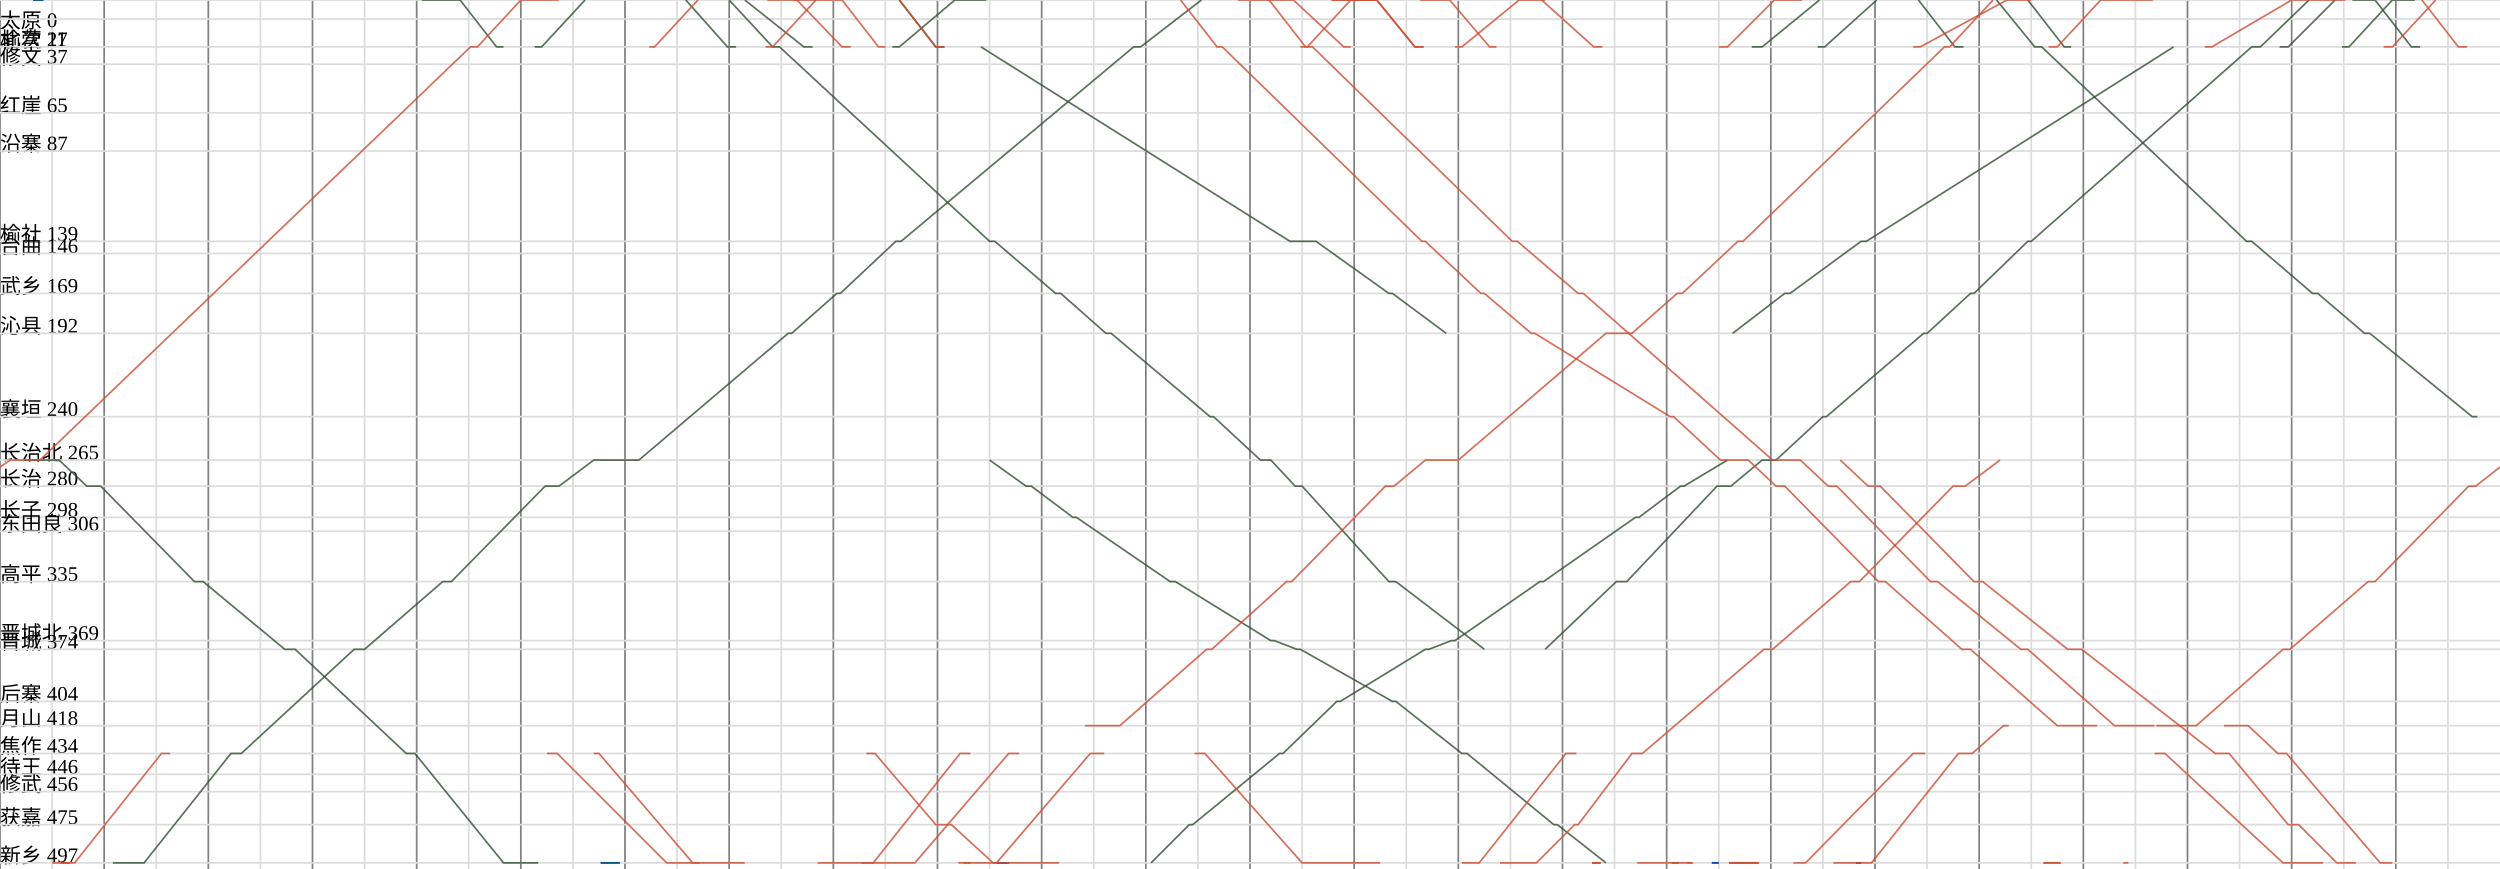
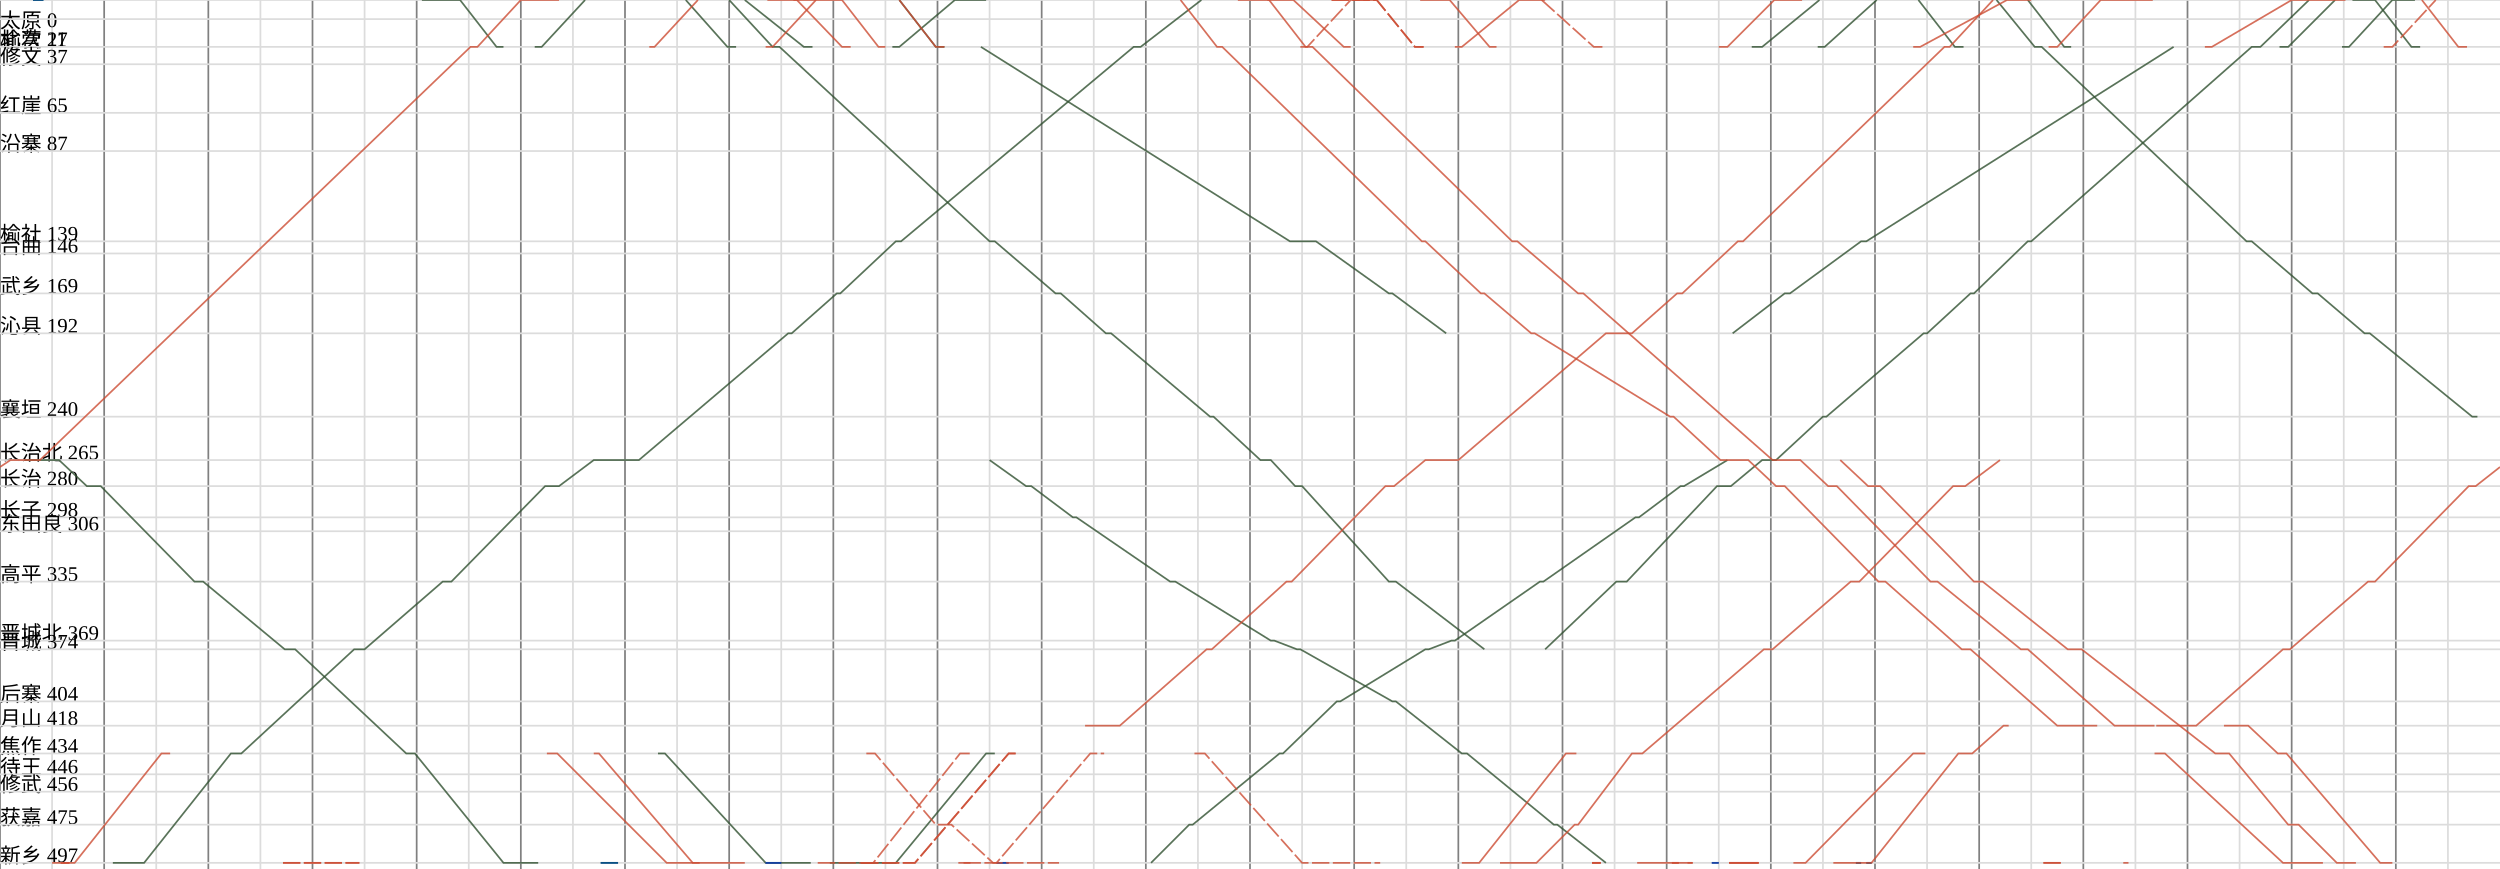
<svg xmlns="http://www.w3.org/2000/svg" width="1440" height="500" version="1.1">
  <style>
line,polyline {
  stroke-width:1
}
line.hour {
  stroke:rgb(128,128,128);
}
line.halfhour, line.station {
  stroke:rgb(220,220,220);
}
polyline {
  fill:none;opacity:0.8;
}
.polylineG {
  stroke:#3d668f;
}
.polylineD {
  stroke:#a80022;
}
.polylineC {
  stroke:#bf9540;
}
.polylineZ {
  stroke:#004a80;
}
.polylineT {
  stroke:#123da1;
}
.polylineK {
  stroke:#cc4c33;
}
.polyline1,
.polyline2,
.polyline3,
.polyline4,
.polyline5,
.polyline6,
.polyline7,
.polyline8,
.polyline9 {
  stroke: #305030
+ }
+ .temp{
+   stroke-dasharray:10 2
}
</style>
  <line class="hour" x1="0" y1="0" x2="0" y2="3000" />
  <line class="halfhour" x1="30" y1="0" x2="30" y2="3000" />
  <line class="hour" x1="60" y1="0" x2="60" y2="3000" />
  <line class="halfhour" x1="90" y1="0" x2="90" y2="3000" />
  <line class="hour" x1="120" y1="0" x2="120" y2="3000" />
  <line class="halfhour" x1="150" y1="0" x2="150" y2="3000" />
  <line class="hour" x1="180" y1="0" x2="180" y2="3000" />
  <line class="halfhour" x1="210" y1="0" x2="210" y2="3000" />
  <line class="hour" x1="240" y1="0" x2="240" y2="3000" />
  <line class="halfhour" x1="270" y1="0" x2="270" y2="3000" />
  <line class="hour" x1="300" y1="0" x2="300" y2="3000" />
  <line class="halfhour" x1="330" y1="0" x2="330" y2="3000" />
  <line class="hour" x1="360" y1="0" x2="360" y2="3000" />
  <line class="halfhour" x1="390" y1="0" x2="390" y2="3000" />
  <line class="hour" x1="420" y1="0" x2="420" y2="3000" />
  <line class="halfhour" x1="450" y1="0" x2="450" y2="3000" />
  <line class="hour" x1="480" y1="0" x2="480" y2="3000" />
  <line class="halfhour" x1="510" y1="0" x2="510" y2="3000" />
  <line class="hour" x1="540" y1="0" x2="540" y2="3000" />
  <line class="halfhour" x1="570" y1="0" x2="570" y2="3000" />
  <line class="hour" x1="600" y1="0" x2="600" y2="3000" />
  <line class="halfhour" x1="630" y1="0" x2="630" y2="3000" />
  <line class="hour" x1="660" y1="0" x2="660" y2="3000" />
  <line class="halfhour" x1="690" y1="0" x2="690" y2="3000" />
  <line class="hour" x1="720" y1="0" x2="720" y2="3000" />
  <line class="halfhour" x1="750" y1="0" x2="750" y2="3000" />
  <line class="hour" x1="780" y1="0" x2="780" y2="3000" />
  <line class="halfhour" x1="810" y1="0" x2="810" y2="3000" />
  <line class="hour" x1="840" y1="0" x2="840" y2="3000" />
  <line class="halfhour" x1="870" y1="0" x2="870" y2="3000" />
  <line class="hour" x1="900" y1="0" x2="900" y2="3000" />
  <line class="halfhour" x1="930" y1="0" x2="930" y2="3000" />
  <line class="hour" x1="960" y1="0" x2="960" y2="3000" />
  <line class="halfhour" x1="990" y1="0" x2="990" y2="3000" />
  <line class="hour" x1="1020" y1="0" x2="1020" y2="3000" />
  <line class="halfhour" x1="1050" y1="0" x2="1050" y2="3000" />
  <line class="hour" x1="1080" y1="0" x2="1080" y2="3000" />
  <line class="halfhour" x1="1110" y1="0" x2="1110" y2="3000" />
  <line class="hour" x1="1140" y1="0" x2="1140" y2="3000" />
  <line class="halfhour" x1="1170" y1="0" x2="1170" y2="3000" />
  <line class="hour" x1="1200" y1="0" x2="1200" y2="3000" />
  <line class="halfhour" x1="1230" y1="0" x2="1230" y2="3000" />
  <line class="hour" x1="1260" y1="0" x2="1260" y2="3000" />
  <line class="halfhour" x1="1290" y1="0" x2="1290" y2="3000" />
  <line class="hour" x1="1320" y1="0" x2="1320" y2="3000" />
  <line class="halfhour" x1="1350" y1="0" x2="1350" y2="3000" />
  <line class="hour" x1="1380" y1="0" x2="1380" y2="3000" />
  <line class="halfhour" x1="1410" y1="0" x2="1410" y2="3000" />
  <text x="0" y="16">太原 0</text>
  <line class="station" x1="0" y1="0" x2="1440" y2="0" />
  <text x="0" y="27">北营 11</text>
  <line class="station" x1="0" y1="11" x2="1440" y2="11" />
  <text x="0" y="27">榆次 27</text>
  <line class="station" x1="0" y1="27" x2="1440" y2="27" />
  <text x="0" y="37">修文 37</text>
  <line class="station" x1="0" y1="37" x2="1440" y2="37" />
  <text x="0" y="65">红崖 65</text>
  <line class="station" x1="0" y1="65" x2="1440" y2="65" />
  <text x="0" y="87">沿寨 87</text>
  <line class="station" x1="0" y1="87" x2="1440" y2="87" />
  <text x="0" y="139">榆社 139</text>
  <line class="station" x1="0" y1="139" x2="1440" y2="139" />
  <text x="0" y="146">台曲 146</text>
  <line class="station" x1="0" y1="146" x2="1440" y2="146" />
  <text x="0" y="169">武乡 169</text>
  <line class="station" x1="0" y1="169" x2="1440" y2="169" />
  <text x="0" y="192">沁县 192</text>
  <line class="station" x1="0" y1="192" x2="1440" y2="192" />
  <text x="0" y="240">襄垣 240</text>
  <line class="station" x1="0" y1="240" x2="1440" y2="240" />
  <text x="0" y="265">长治北 265</text>
  <line class="station" x1="0" y1="265" x2="1440" y2="265" />
  <text x="0" y="280">长治 280</text>
  <line class="station" x1="0" y1="280" x2="1440" y2="280" />
  <text x="0" y="298">长子 298</text>
  <line class="station" x1="0" y1="298" x2="1440" y2="298" />
  <text x="0" y="306">东田良 306</text>
  <line class="station" x1="0" y1="306" x2="1440" y2="306" />
  <text x="0" y="335">高平 335</text>
  <line class="station" x1="0" y1="335" x2="1440" y2="335" />
  <text x="0" y="369">晋城北 369</text>
  <line class="station" x1="0" y1="369" x2="1440" y2="369" />
  <text x="0" y="374">晋城 374</text>
  <line class="station" x1="0" y1="374" x2="1440" y2="374" />
  <text x="0" y="404">后寨 404</text>
  <line class="station" x1="0" y1="404" x2="1440" y2="404" />
  <text x="0" y="418">月山 418</text>
  <line class="station" x1="0" y1="418" x2="1440" y2="418" />
  <text x="0" y="434">焦作 434</text>
  <line class="station" x1="0" y1="434" x2="1440" y2="434" />
  <text x="0" y="446">待王 446</text>
  <line class="station" x1="0" y1="446" x2="1440" y2="446" />
  <text x="0" y="456">修武 456</text>
  <line class="station" x1="0" y1="456" x2="1440" y2="456" />
  <text x="0" y="475">获嘉 475</text>
  <line class="station" x1="0" y1="475" x2="1440" y2="475" />
  <text x="0" y="497">新乡 497</text>
  <line class="station" x1="0" y1="497" x2="1440" y2="497" />
-   <polyline name="1551" class="polyline1" points="1150,0 1172,27 1176,27 1294,139 1297,139 1332,169 1335,169 1362,192 1365,192 1424,240 1427,240 " />
-   <polyline name="1231-0127|0129-0131_1551+0" class="polyline1" points="14,265 34,265 50,280 58,280 112,335 117,335 164,374 170,374 234,434 239,434 290,497 310,497 " />
-   <polyline name="1552" class="polyline1" points="65,497 83,497 133,434 139,434 204,374 210,374 255,335 260,335 314,280 322,280 342,265 368,265 454,192 456,192 482,169 484,169 516,139 519,139 653,27 657,27 692,0 " />
-   <polyline name="2095" class="polyline2" points="1168,0 1189,27 1193,27 " />
-   <polyline name="2096" class="polyline2" points="308,27 312,27 337,0 " />
-   <polyline name="2462" class="polyline2" points="243,0 265,0 286,27 290,27 " />
-   <polyline name="2464" class="polyline2" points="1349,27 1353,27 1378,0 1391,0 " />
-   <polyline name="2671" class="polyline2" points="1355,0 1368,0 1389,27 1394,27 " />
-   <polyline name="2672" class="polyline2" points="514,27 518,27 550,0 568,0 " />
-   <polyline name="2673" class="polyline2" points="420,0 445,27 449,27 570,139 573,139 608,169 611,169 637,192 640,192 697,240 699,240 726,265 732,265 746,280 750,280 800,335 804,335 855,374 " />
-   <polyline name="2674" class="polyline2" points="890,374 931,335 937,335 989,280 997,280 1015,265 1023,265 1050,240 1052,240 1108,192 1110,192 1135,169 1137,169 1168,139 1170,139 1297,27 1302,27 1330,0 " />
-   <polyline name="4607" class="polyline4" points="518,0 539,27 544,27 " />
-   <polyline name="4608" class="polyline4" points="1313,27 1318,27 1345,0 " />
-   <polyline name="4611" class="polyline4" points="429,0 463,27 468,27 " />
-   <polyline name="4612" class="polyline4" points="1047,27 1051,27 1081,0 " />
-   <polyline name="4631" class="polyline4" points="1105,0 1126,27 1131,27 " />
-   <polyline name="4632" class="polyline4" points="1009,27 1015,27 1048,0 " />
-   <polyline name="6034" class="polyline6" points="395,0 419,27 424,27 " />
-   <polyline name="6905" class="polyline6" points="663,497 685,475 687,475 737,434 739,434 770,404 772,404 821,374 823,374 836,369 838,369 887,335 889,335 942,298 944,298 968,280 970,280 995,265 " />
-   <polyline name="6907" class="polyline6" points="570,265 591,280 594,280 618,298 620,298 674,335 677,335 732,369 734,369 747,374 749,374 802,404 804,404 842,434 845,434 895,475 897,475 925,497 " />
-   <polyline name="8171" class="polyline8" points="565,27 743,139 758,139 800,169 802,169 833,192 " />
-   <polyline name="8172" class="polyline8" points="998,192 1028,169 1031,169 1072,139 1075,139 1252,27 " />
-   <polyline name="Z21" class="polylineZ" points="19,0 25,0 " />
+   <polyline name="1230-0126|0128-0205_1551" class="polyline1" points="1150,0 1172,27 1176,27 1294,139 1297,139 1332,169 1335,169 1362,192 1365,192 1424,240 1427,240 " />
+   <polyline name="1231-0127|0129-0206_1551+0" class="polyline1" points="14,265 34,265 50,280 58,280 112,335 117,335 164,374 170,374 234,434 239,434 290,497 310,497 " />
+   <polyline name="_1552" class="polyline1" points="65,497 83,497 133,434 139,434 204,374 210,374 255,335 260,335 314,280 322,280 342,265 368,265 454,192 456,192 482,169 484,169 516,139 519,139 653,27 657,27 692,0 " />
+   <polyline name="1230-0109_2095" class="polyline2" points="1168,0 1189,27 1193,27 " />
+   <polyline name="1231-0111_2096" class="polyline2" points="308,27 312,27 337,0 " />
+   <polyline name="_2462" class="polyline2" points="243,0 265,0 286,27 290,27 " />
+   <polyline name="1230-0126|0128-0205_2464" class="polyline2" points="1349,27 1353,27 1378,0 1391,0 " />
+   <polyline name="_2671" class="polyline2" points="1355,0 1368,0 1389,27 1394,27 " />
+   <polyline name="_2672" class="polyline2" points="514,27 518,27 550,0 568,0 " />
+   <polyline name="1230-0126|0128-0205_2673" class="polyline2" points="420,0 445,27 449,27 570,139 573,139 608,169 611,169 637,192 640,192 697,240 699,240 726,265 732,265 746,280 750,280 800,335 804,335 855,374 " />
+   <polyline name="1230-0126|0128-0205_2674" class="polyline2" points="890,374 931,335 937,335 989,280 997,280 1015,265 1023,265 1050,240 1052,240 1108,192 1110,192 1135,169 1137,169 1168,139 1170,139 1297,27 1302,27 1330,0 " />
+   <polyline name="0110-0123_3603" class="polyline3" points="478,497 516,497 568,434 573,434 " />
+   <polyline name="0112_3604" class="polyline3" points="379,434 383,434 441,497 467,497 " />
+   <polyline name="0112-0123_4607" class="polyline4" points="518,0 539,27 544,27 " />
+   <polyline name="0112-0123_4608" class="polyline4" points="1313,27 1318,27 1345,0 " />
+   <polyline name="_4611" class="polyline4" points="429,0 463,27 468,27 " />
+   <polyline name="1230-0126|0128-0205_4612" class="polyline4" points="1047,27 1051,27 1081,0 " />
+   <polyline name="0110-0111|0124-0126|0128-0205_4631" class="polyline4" points="1105,0 1126,27 1131,27 " />
+   <polyline name="0110-0111|0124-0205_4632" class="polyline4" points="1009,27 1015,27 1048,0 " />
+   <polyline name="_6034" class="polyline6" points="395,0 419,27 424,27 " />
+   <polyline name="1230-0126|0128-0205_6905" class="polyline6" points="663,497 685,475 687,475 737,434 739,434 770,404 772,404 821,374 823,374 836,369 838,369 887,335 889,335 942,298 944,298 968,280 970,280 995,265 " />
+   <polyline name="1230-0126|0128-0205_6907" class="polyline6" points="570,265 591,280 594,280 618,298 620,298 674,335 677,335 732,369 734,369 747,374 749,374 802,404 804,404 842,434 845,434 895,475 897,475 925,497 " />
+   <polyline name="1230-0126|0128-0205_8171" class="polyline8" points="565,27 743,139 758,139 800,169 802,169 833,192 " />
+   <polyline name="1230-0126|0128-0205_8172" class="polyline8" points="998,192 1028,169 1031,169 1072,139 1075,139 1252,27 " />
+   <polyline name="0111-0206_Z21" class="polylineZ" points="19,0 25,0 " />
  <polyline name="1231-0110_Z21+0" class="polylineZ" points="19,0 25,0 " />
-   <polyline name="Z161" class="polylineZ" points="1069,497 1072,497 " />
+   <polyline name="0110-0205_Z161" class="polylineZ" points="1069,497 1072,497 " />
  <polyline name="1230-0109_Z161+0" class="polylineZ" points="1069,497 1072,497 " />
-   <polyline name="Z4177" class="polylineZ" points="346,497 357,497 " />
-   <polyline name="0129-0131_Z4177+0" class="polylineZ" points="346,497 357,497 " />
-   <polyline name="T3038" class="polylineT" points="986,497 990,497 " />
-   <polyline name="0129-0130_T3038+0" class="polylineT" points="986,497 990,497 " />
-   <polyline name="T3039" class="polylineT" points="574,497 581,497 " />
-   <polyline name="0128-0130_T3039+0" class="polylineT" points="574,497 581,497 " />
-   <polyline name="K22" class="polylineK" points="917,497 922,497 " />
-   <polyline name="0118-0131_K22+0" class="polylineK" points="917,497 922,497 " />
-   <polyline name="1231-0101_K22+0" class="polylineK" points="917,497 922,497 " />
-   <polyline name="K117" class="polylineK" points="1177,497 1187,497 " />
-   <polyline name="0101-0119_K117+0" class="polylineK" points="1177,497 1187,497 " />
-   <polyline name="K237" class="polylineK" points="1395,0 1416,27 1421,27 " />
-   <polyline name="K238" class="polylineK" points="374,27 377,27 402,0 " />
-   <polyline name="K269" class="polylineK" points="842,497 852,497 902,434 908,434 " />
-   <polyline name="K270" class="polylineK" points="1281,418 1295,418 1312,434 1317,434 1371,497 1378,497 " />
-   <polyline name="K473" class="polylineK" points="30,497 43,497 93,434 98,434 " />
-   <polyline name="K474" class="polylineK" points="315,434 321,434 384,497 403,497 " />
-   <polyline name="K589" class="polylineK" points="1056,497 1078,497 1128,434 1136,434 1154,418 1157,418 " />
-   <polyline name="K590" class="polylineK" points="1241,434 1247,434 1315,497 1338,497 " />
-   <polyline name="K604" class="polylineK" points="1102,27 1106,27 1156,0 1170,0 " />
-   <polyline name="K609" class="polylineK" points="457,0 485,0 506,27 510,27 " />
-   <polyline name="K610" class="polylineK" points="1270,27 1274,27 1320,0 1351,0 " />
-   <polyline name="K635" class="polylineK" points="963,497 967,497 " />
-   <polyline name="1230-0110_K635+0" class="polylineK" points="963,497 967,497 " />
-   <polyline name="K689" class="polylineK" points="518,0 539,27 544,27 " />
-   <polyline name="K690" class="polylineK" points="441,27 445,27 470,0 " />
-   <polyline name="K817" class="polylineK" points="943,497 975,497 " />
-   <polyline name="0101-0120_K817+0" class="polylineK" points="972,497 975,497 " />
-   <polyline name="K866" class="polylineK" points="1180,27 1185,27 1210,0 1240,0 " />
-   <polyline name="K868" class="polylineK" points="442,0 459,0 485,27 490,27 " />
-   <polyline name="K903" class="polylineK" points="680,0 701,27 704,27 819,139 821,139 853,169 855,169 882,192 884,192 962,240 964,240 991,265 1007,265 1023,280 1028,280 1082,335 1086,335 1130,374 1135,374 1185,418 1208,418 " />
-   <polyline name="K904" class="polylineK" points="625,418 645,418 695,374 698,374 741,335 744,335 798,280 803,280 821,265 840,265 925,192 940,192 966,169 969,169 1001,139 1004,139 1120,27 1123,27 1148,0 " />
-   <polyline name="K960" class="polylineK" points="818,0 835,0 858,27 862,27 " />
-   <polyline name="K962" class="polylineK" points="990,27 995,27 1022,0 1038,0 " />
-   <polyline name="K967" class="polylineK" points="996,497 1013,497 " />
-   <polyline name="0125-0130_K967+0" class="polylineK" points="996,497 1013,497 " />
-   <polyline name="1230-0111_K967+0" class="polylineK" points="996,497 1013,497 " />
-   <polyline name="K968" class="polylineK" points="1223,497 1226,497 " />
+   <polyline name="双0111-0123_Z4175" class="polylineZ temp" points="1075,497 1078,497 " />
+   <polyline name="双0129-0204_Z4175+0" class="polylineZ temp" points="1075,497 1078,497 " />
+   <polyline name="0111-0124_Z4177" class="polylineZ temp" points="346,497 357,497 " />
+   <polyline name="0129-0206_Z4177+0" class="polylineZ temp" points="346,497 357,497 " />
+   <polyline name="0111-0123_T3037" class="polylineT temp" points="441,497 450,497 " />
+   <polyline name="0130-0205_T3037+0" class="polylineT temp" points="441,497 450,497 " />
+   <polyline name="0110-0122_T3038" class="polylineT temp" points="986,497 990,497 " />
+   <polyline name="0129-0205_T3038+0" class="polylineT temp" points="986,497 990,497 " />
+   <polyline name="0110-0123_T3039" class="polylineT temp" points="574,497 581,497 " />
+   <polyline name="0128-0205_T3039+0" class="polylineT temp" points="574,497 581,497 " />
+   <polyline name="0113-0114_K22" class="polylineK" points="917,497 922,497 " />
+   <polyline name="0118-0206_K22+0" class="polylineK" points="917,497 922,497 " />
+   <polyline name="1231-0112_K22+0" class="polylineK" points="917,497 922,497 " />
+   <polyline name="_K117" class="polylineK" points="1177,497 1187,497 " />
+   <polyline name="0112-0119_K117+0" class="polylineK" points="1177,497 1187,497 " />
+   <polyline name="1230-0111|0125-0205_K237" class="polylineK" points="1395,0 1416,27 1421,27 " />
+   <polyline name="_K238" class="polylineK" points="374,27 377,27 402,0 " />
+   <polyline name="_K269" class="polylineK" points="842,497 852,497 902,434 908,434 " />
+   <polyline name="1230-0126|0128-0205_K270" class="polylineK" points="1281,418 1295,418 1312,434 1317,434 1371,497 1378,497 " />
+   <polyline name="_K473" class="polylineK" points="30,497 43,497 93,434 98,434 " />
+   <polyline name="_K474" class="polylineK" points="315,434 321,434 384,497 403,497 " />
+   <polyline name="_K589" class="polylineK" points="1056,497 1078,497 1128,434 1136,434 1154,418 1157,418 " />
+   <polyline name="1231-0127|0129-0206_K590" class="polylineK" points="1241,434 1247,434 1315,497 1338,497 " />
+   <polyline name="1230-0126|0128-0205_K604" class="polylineK" points="1102,27 1106,27 1156,0 1170,0 " />
+   <polyline name="_K609" class="polylineK" points="457,0 485,0 506,27 510,27 " />
+   <polyline name="_K610" class="polylineK" points="1270,27 1274,27 1320,0 1351,0 " />
+   <polyline name="0110-0205_K635" class="polylineK" points="963,497 967,497 " />
+   <polyline name="1230-0109_K635+0" class="polylineK" points="963,497 967,497 " />
+   <polyline name="_K689" class="polylineK" points="518,0 539,27 544,27 " />
+   <polyline name="0101-0206_K690" class="polylineK" points="441,27 445,27 470,0 " />
+   <polyline name="_K817" class="polylineK" points="943,497 975,497 " />
+   <polyline name="0112-0120_K817+0" class="polylineK" points="972,497 975,497 " />
+   <polyline name="_K866" class="polylineK" points="1180,27 1185,27 1210,0 1240,0 " />
+   <polyline name="1231-0127|0129-0206_K868" class="polylineK" points="442,0 459,0 485,27 490,27 " />
+   <polyline name="1230-0126|0128-0205_K903" class="polylineK" points="680,0 701,27 704,27 819,139 821,139 853,169 855,169 882,192 884,192 962,240 964,240 991,265 1007,265 1023,280 1028,280 1082,335 1086,335 1130,374 1135,374 1185,418 1208,418 " />
+   <polyline name="_K904" class="polylineK" points="625,418 645,418 695,374 698,374 741,335 744,335 798,280 803,280 821,265 840,265 925,192 940,192 966,169 969,169 1001,139 1004,139 1120,27 1123,27 1148,0 " />
+   <polyline name="_K960" class="polylineK" points="818,0 835,0 858,27 862,27 " />
+   <polyline name="_K962" class="polylineK" points="990,27 995,27 1022,0 1038,0 " />
+   <polyline name="0109-0124_K967" class="polylineK" points="996,497 1013,497 " />
+   <polyline name="0125-0205_K967+0" class="polylineK" points="996,497 1013,497 " />
+   <polyline name="1230-0108_K967+0" class="polylineK" points="996,497 1013,497 " />
+   <polyline name="0111-0127|0129-0206_K968" class="polylineK" points="1223,497 1226,497 " />
  <polyline name="1231-0110_K968+0" class="polylineK" points="552,497 559,497 " />
-   <polyline name="K1163" class="polylineK" points="864,497 885,497 907,475 909,475 940,434 946,434 1016,374 1021,374 1066,335 1071,335 1125,280 1132,280 1152,265 " />
-   <polyline name="K1165" class="polylineK" points="1060,265 1076,280 1083,280 1137,335 1142,335 1191,374 1199,374 1276,434 1284,434 1318,475 1324,475 1346,497 1357,497 " />
-   <polyline name="K1365" class="polylineK" points="713,0 731,0 752,27 756,27 871,139 874,139 909,169 912,169 1021,265 1037,265 1053,280 1058,280 1112,335 1116,335 1164,374 1168,374 1218,418 1241,418 " />
-   <polyline name="K1366" class="polylineK" points="1242,418 1265,418 1315,374 1319,374 1364,335 1368,335 1422,280 1426,280 1440,269 " />
+   <polyline name="_K1163" class="polylineK" points="864,497 885,497 907,475 909,475 940,434 946,434 1016,374 1021,374 1066,335 1071,335 1125,280 1132,280 1152,265 " />
+   <polyline name="1230-0126|0128-0205_K1165" class="polylineK" points="1060,265 1076,280 1083,280 1137,335 1142,335 1191,374 1199,374 1276,434 1284,434 1318,475 1324,475 1346,497 1357,497 " />
+   <polyline name="_K1365" class="polylineK" points="713,0 731,0 752,27 756,27 871,139 874,139 909,169 912,169 1021,265 1037,265 1053,280 1058,280 1112,335 1116,335 1164,374 1168,374 1218,418 1241,418 " />
+   <polyline name="_K1366" class="polylineK" points="1242,418 1265,418 1315,374 1319,374 1364,335 1368,335 1422,280 1426,280 1440,269 " />
  <polyline name="_K1366+1" class="polylineK" points="0,269 6,265 23,265 271,27 275,27 300,0 322,0 " />
-   <polyline name="K2286" class="polylineK" points="342,434 345,434 399,497 429,497 " />
-   <polyline name="K2288" class="polylineK" points="1033,497 1040,497 1102,434 1109,434 " />
-   <polyline name="K4097" class="polylineK" points="767,0 793,0 815,27 820,27 " />
-   <polyline name="0129-0130_K4097+0" class="polylineK" points="767,0 793,0 815,27 820,27 " />
-   <polyline name="K4098" class="polylineK" points="749,27 753,27 778,0 793,0 " />
-   <polyline name="K4211" class="polylineK" points="877,497 " />
-   <polyline name="0111|0114|0117|0120_K4211+0" class="polylineK" points="877,497 " />
-   <polyline name="0112|0115|0118_K4211+0" class="polylineK" points="877,497 " />
-   <polyline name="K4217" class="polylineK" points="555,497 574,497 628,434 636,434 " />
-   <polyline name="K4218" class="polylineK" points="499,434 504,434 539,475 548,475 572,497 610,497 " />
-   <polyline name="K4219" class="polylineK" points="496,497 527,497 581,434 587,434 " />
-   <polyline name="K4293" class="polylineK" points="471,497 503,497 553,434 559,434 " />
-   <polyline name="K4294" class="polylineK" points="688,434 694,434 750,497 795,497 " />
-   <polyline name="K4485" class="polylineK" points="888,0 918,27 923,27 " />
-   <polyline name="K4486" class="polylineK" points="1373,27 1378,27 1403,0 " />
-   <polyline name="K4780" class="polylineK" points="35,497 40,497 " />
-   <polyline name="0130-0131_K4780+0" class="polylineK" points="35,497 40,497 " />
-   <polyline name="K7807" class="polylineK" points="730,0 745,0 774,27 778,27 " />
-   <polyline name="K7808" class="polylineK" points="838,27 842,27 875,0 890,0 " />
+   <polyline name="_K2286" class="polylineK" points="342,434 345,434 399,497 429,497 " />
+   <polyline name="_K2288" class="polylineK" points="1033,497 1040,497 1102,434 1109,434 " />
+   <polyline name="0110-0124_K4097" class="polylineK temp" points="767,0 793,0 815,27 820,27 " />
+   <polyline name="0129-0205_K4097+0" class="polylineK temp" points="767,0 793,0 815,27 820,27 " />
+   <polyline name="0109-0123|0128-0205_K4098" class="polylineK temp" points="749,27 753,27 778,0 793,0 " />
+   <polyline name="0110|0113|0116|0119_K4211" class="polylineK temp" points="877,497 " />
+   <polyline name="0111|0114|0117|0120_K4211+0" class="polylineK temp" points="877,497 " />
+   <polyline name="0112|0115|0118_K4211+0" class="polylineK temp" points="877,497 " />
+   <polyline name="0128-0205_K4217" class="polylineK temp" points="555,497 574,497 628,434 636,434 " />
+   <polyline name="0131-0207_K4218" class="polylineK temp" points="499,434 504,434 539,475 548,475 572,497 610,497 " />
+   <polyline name="单0128-0205_K4219" class="polylineK temp" points="496,497 527,497 581,434 587,434 " />
+   <polyline name="双0111-0123_K4219+0" class="polylineK temp" points="496,497 527,497 581,434 587,434 " />
+   <polyline name="双0113|0117|0121|0125_K4220" class="polylineK temp" points="163,497 207,497 " />
+   <polyline name="双0131-0206_K4220+0" class="polylineK temp" points="163,497 207,497 " />
+   <polyline name="双0113-0123_K4293" class="polylineK temp" points="471,497 503,497 553,434 559,434 " />
+   <polyline name="双0112-0122_K4294" class="polylineK temp" points="688,434 694,434 750,497 795,497 " />
+   <polyline name="0110-0114|0122-0205_K4485" class="polylineK temp" points="888,0 918,27 923,27 " />
+   <polyline name="0112-0206_K4486" class="polylineK temp" points="1373,27 1378,27 1403,0 " />
+   <polyline name="0111-0123_K4780" class="polylineK temp" points="35,497 40,497 " />
+   <polyline name="0130-0206_K4780+0" class="polylineK temp" points="35,497 40,497 " />
+   <polyline name="_K7807" class="polylineK" points="730,0 745,0 774,27 778,27 " />
+   <polyline name="_K7808" class="polylineK" points="838,27 842,27 875,0 890,0 " />
</svg>
